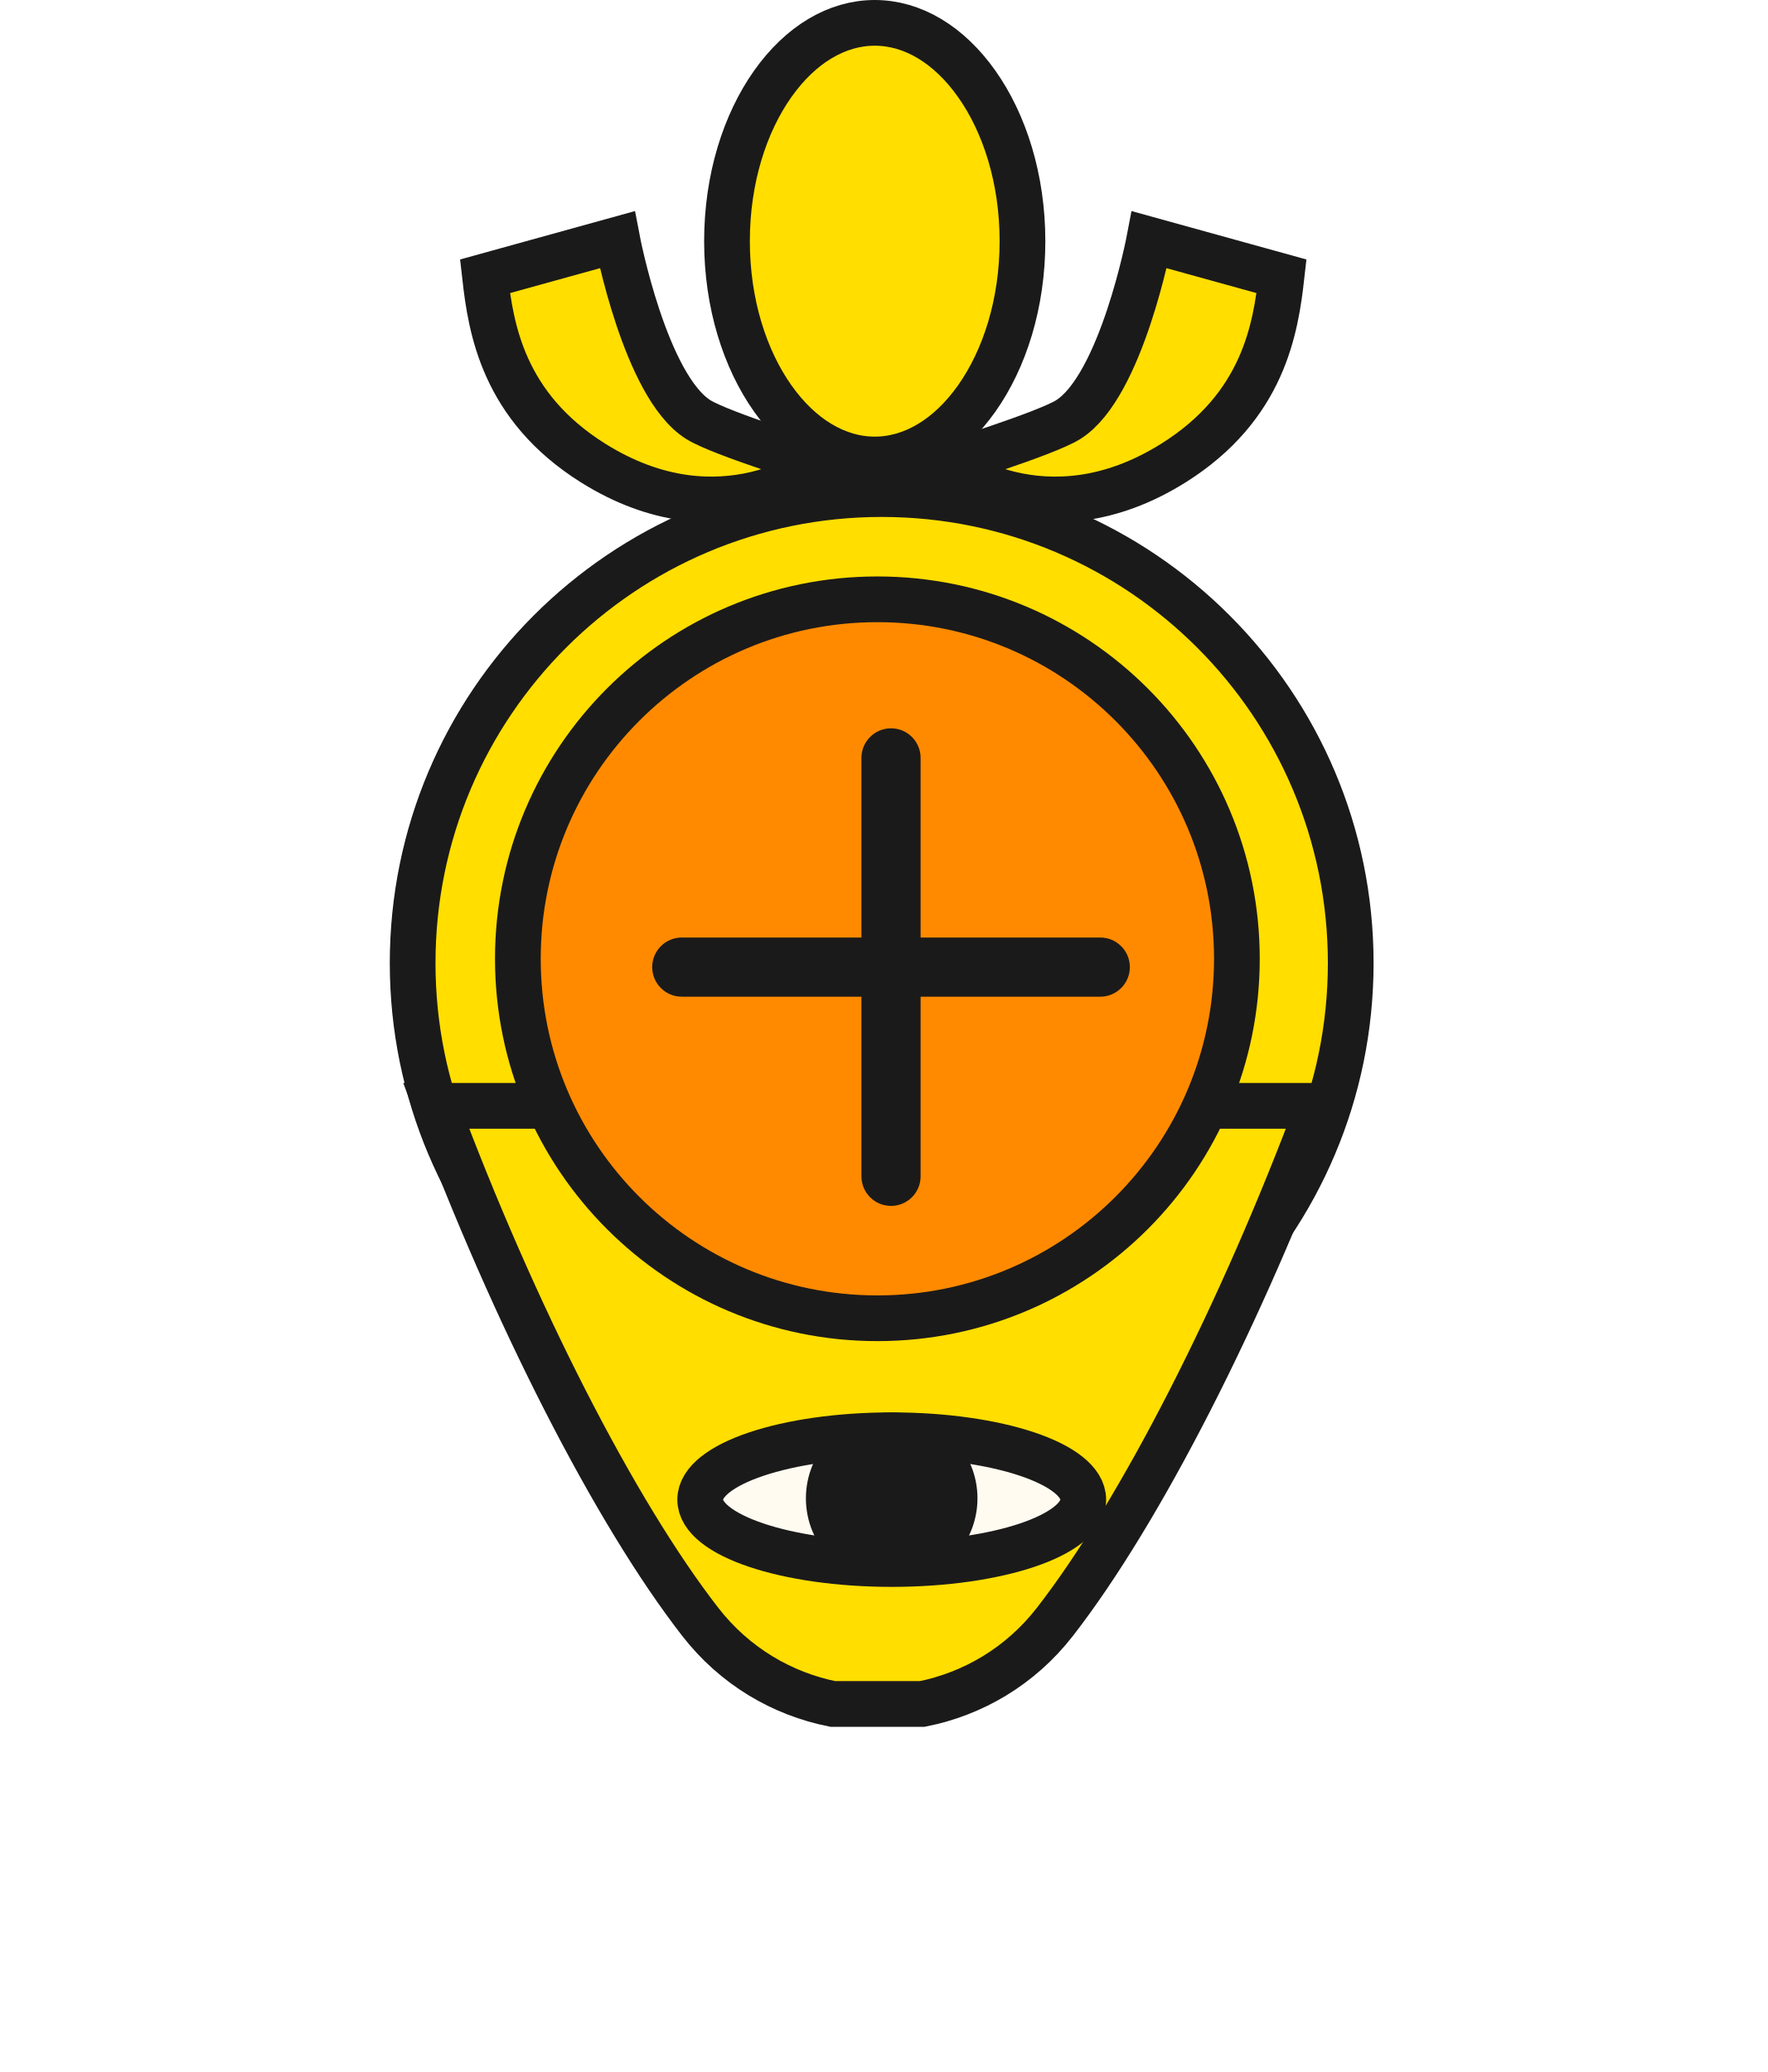
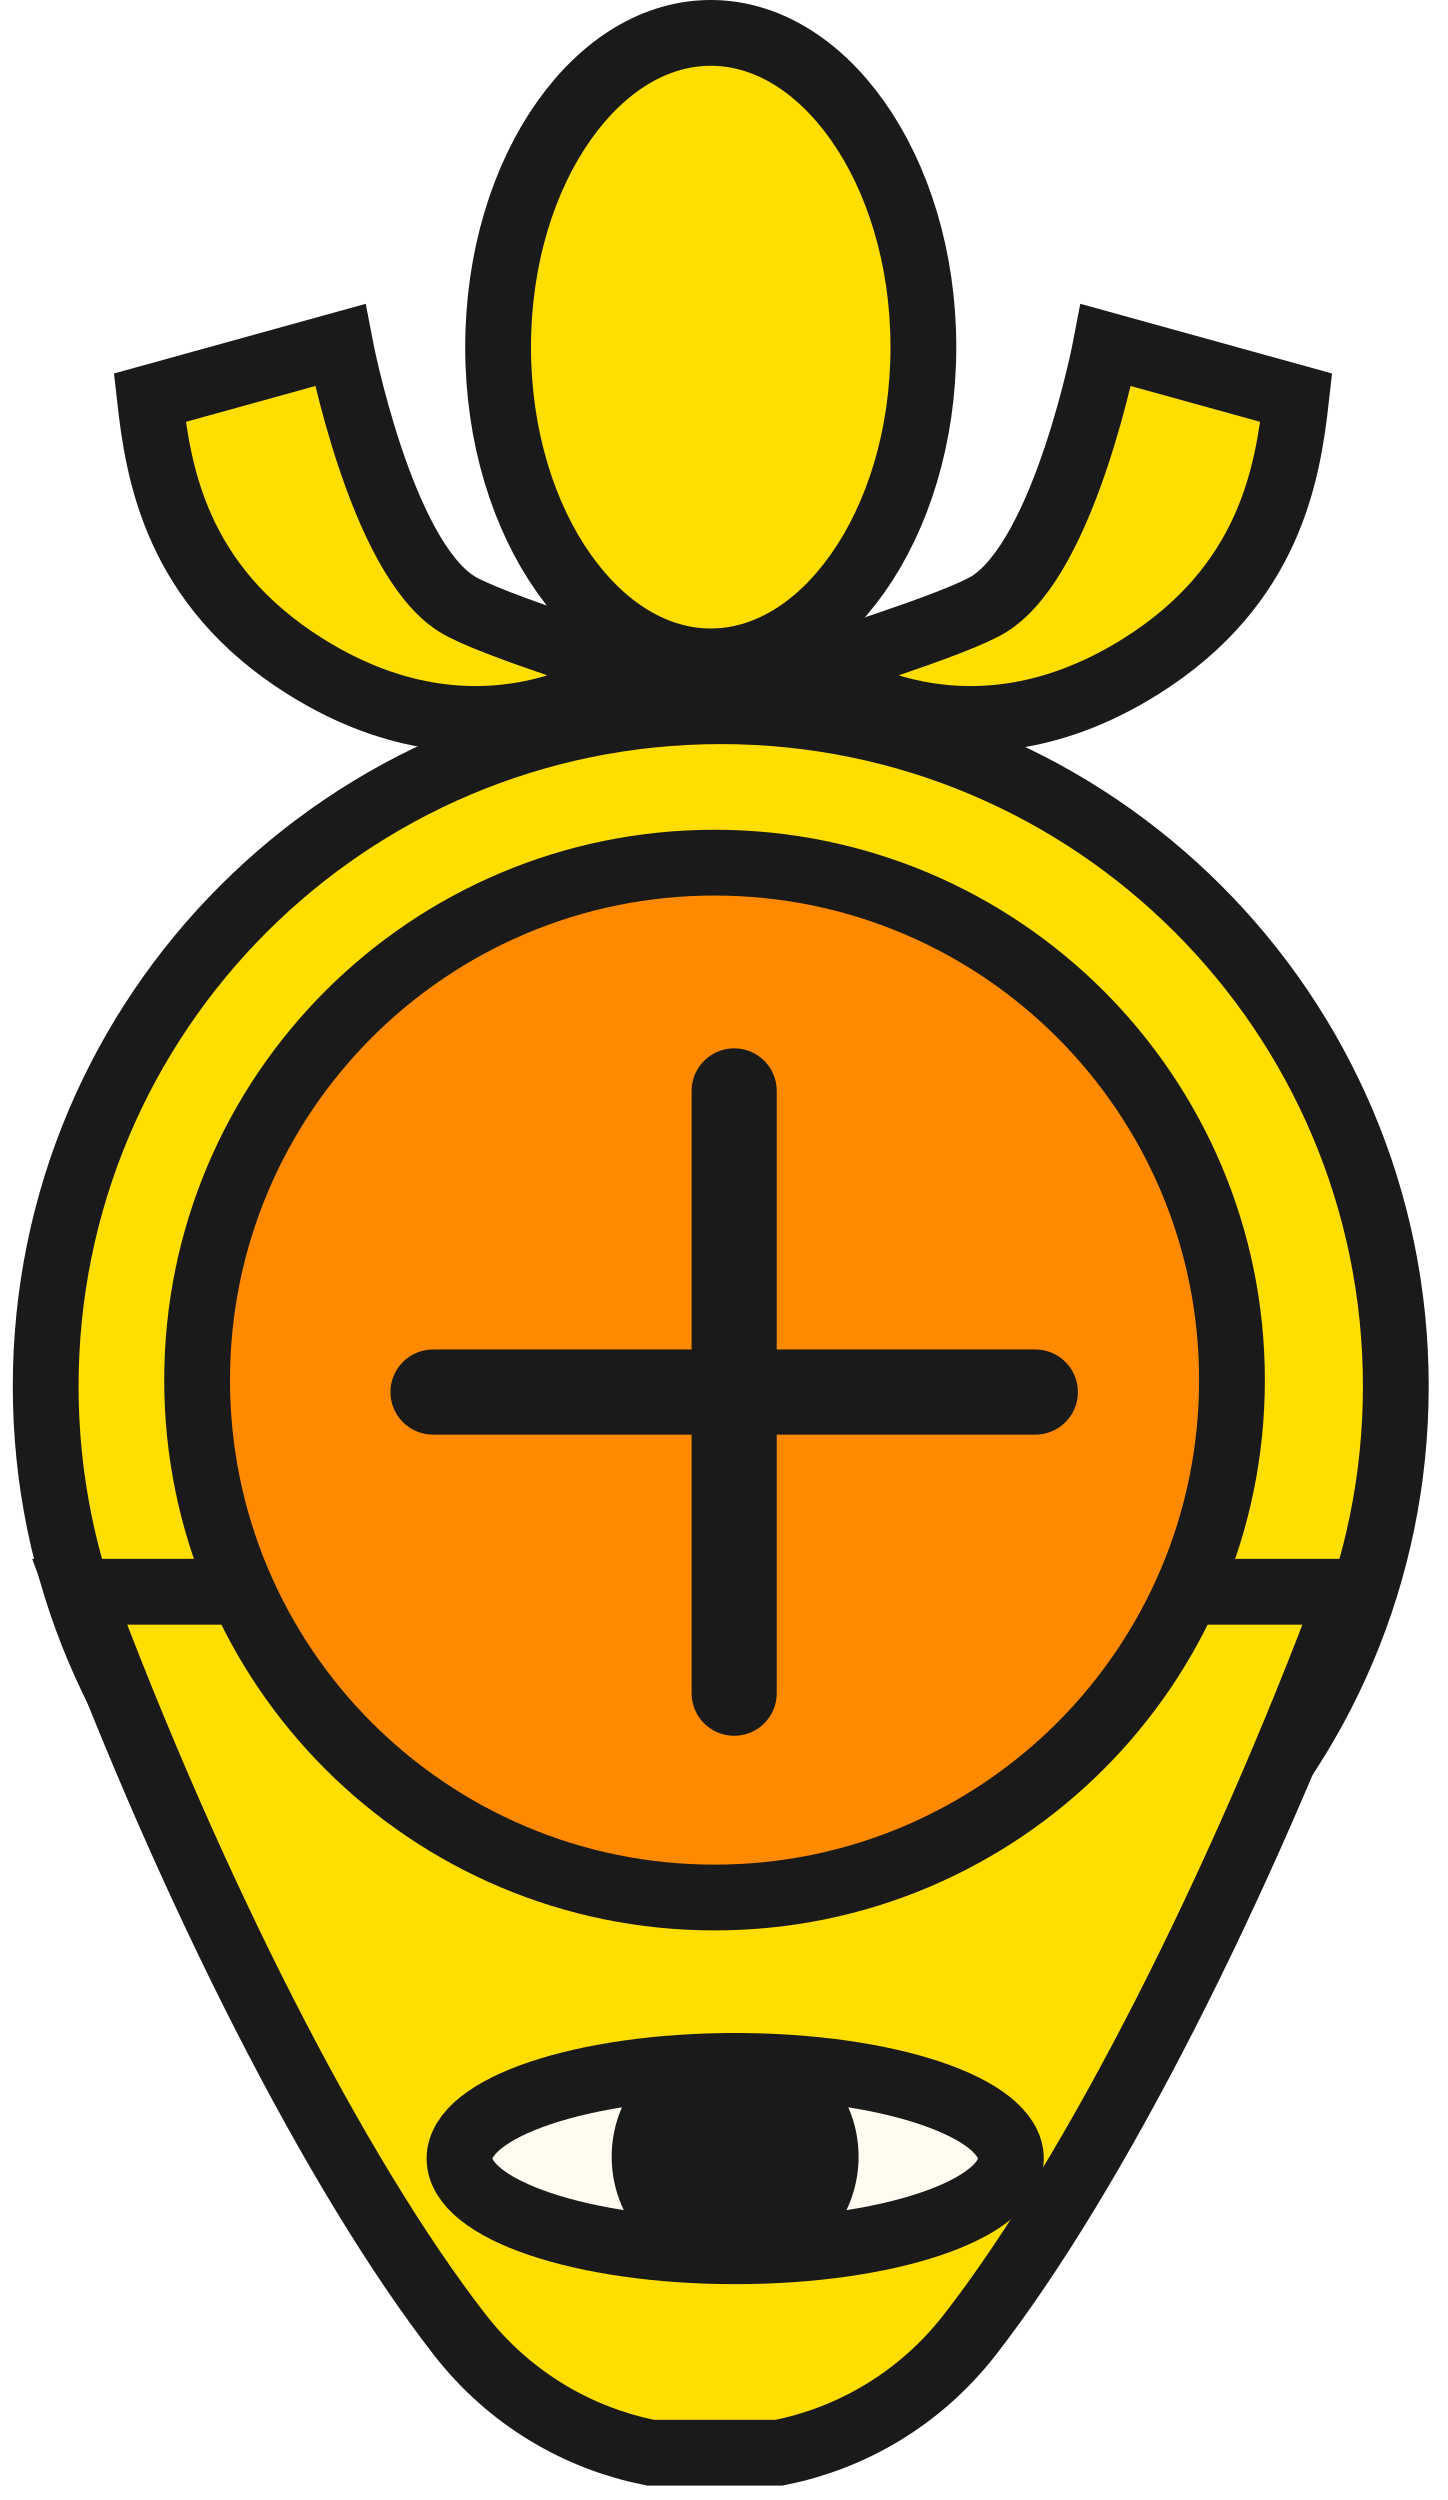
- <svg xmlns="http://www.w3.org/2000/svg" width="116" height="136" viewBox="0 0 116 136" fill="none">
-   <path d="M57.866 93.997C74.867 93.997 88.649 80.215 88.649 63.214C88.649 46.213 74.867 32.431 57.866 32.431C40.865 32.431 27.082 46.213 27.082 63.214C27.082 80.215 40.865 93.997 57.866 93.997Z" fill="#FFDE00" stroke="#1B1A1A" stroke-width="3" stroke-miterlimit="10" />
-   <path d="M69.229 106.46C74.863 99.209 81.491 86.177 86.564 72.584H28.627C33.703 86.177 40.328 99.209 45.963 106.46C48.239 109.387 51.355 111.18 54.658 111.843H60.531C63.836 111.18 66.952 109.387 69.229 106.46Z" fill="#FFDE00" stroke="#1B1A1A" stroke-width="3" stroke-miterlimit="10" />
-   <path d="M58.525 102.658C65.468 102.658 71.096 100.765 71.096 98.431C71.096 96.097 65.468 94.205 58.525 94.205C51.582 94.205 45.954 96.097 45.954 98.431C45.954 100.765 51.582 102.658 58.525 102.658Z" fill="#FFFBF1" stroke="#1B1A1A" stroke-width="3" stroke-miterlimit="10" />
-   <path d="M58.522 102.476C60.803 102.476 62.652 100.627 62.652 98.346C62.652 96.065 60.803 94.216 58.522 94.216C56.241 94.216 54.392 96.065 54.392 98.346C54.392 100.627 56.241 102.476 58.522 102.476Z" fill="#1B1A1A" stroke="#1B1A1A" stroke-width="3" stroke-miterlimit="10" />
-   <path d="M31.831 18.135C32.214 21.541 33.004 26.682 38.928 30.394C47.401 35.703 53.936 30.511 53.936 30.511C53.936 30.511 47.314 28.473 45.831 27.542C42.342 25.357 40.509 15.733 40.509 15.733L31.831 18.135Z" fill="#FFDE00" stroke="#1B1A1A" stroke-width="3" stroke-miterlimit="10" />
-   <path d="M84.108 18.135C83.725 21.541 82.936 26.682 77.011 30.394C68.538 35.703 62.003 30.511 62.003 30.511C62.003 30.511 68.626 28.473 70.108 27.542C73.597 25.357 75.43 15.733 75.43 15.733L84.108 18.135Z" fill="#FFDE00" stroke="#1B1A1A" stroke-width="3" stroke-miterlimit="10" />
-   <path d="M67.106 15.829C67.106 19.927 65.929 23.574 64.102 26.156C62.273 28.743 59.885 30.159 57.41 30.159C54.934 30.159 52.547 28.743 50.717 26.156C48.89 23.574 47.713 19.927 47.713 15.829C47.713 11.732 48.89 8.085 50.717 5.503C52.547 2.916 54.934 1.5 57.41 1.5C59.885 1.5 62.273 2.916 64.102 5.503C65.929 8.085 67.106 11.732 67.106 15.829Z" fill="#FFDE00" stroke="#1B1A1A" stroke-width="3" />
-   <circle cx="57.583" cy="62.932" r="23.595" fill="#FF8A00" stroke="#1B1A1A" stroke-width="3" />
-   <path d="M60.42 61.536L72.21 61.536C73.283 61.536 74.153 62.406 74.153 63.478C74.153 64.551 73.283 65.42 72.21 65.42L60.42 65.42L60.42 77.21C60.42 78.283 59.551 79.152 58.478 79.152C57.406 79.152 56.536 78.283 56.536 77.21L56.536 65.42L44.746 65.42C43.674 65.42 42.804 64.551 42.804 63.478C42.804 62.406 43.674 61.536 44.746 61.536L56.536 61.536L56.536 49.746C56.536 48.674 57.406 47.804 58.478 47.804C59.551 47.804 60.42 48.674 60.42 49.746L60.42 61.536Z" fill="#1B1A1A" />
+ <svg xmlns="http://www.w3.org/2000/svg" width="66" height="114" viewBox="0 0 66 114" fill="none">
+   <path d="M32.866 93.997C49.867 93.997 63.649 80.215 63.649 63.214C63.649 46.213 49.867 32.431 32.866 32.431C15.865 32.431 2.083 46.213 2.083 63.214C2.083 80.215 15.865 93.997 32.866 93.997Z" fill="#FFDE00" stroke="#1B1A1A" stroke-width="3" stroke-miterlimit="10" />
+   <path d="M44.229 106.46C49.863 99.209 56.491 86.177 61.564 72.584H3.627C8.703 86.177 15.329 99.209 20.963 106.46C23.239 109.387 26.355 111.18 29.658 111.843H35.531C38.836 111.18 41.952 109.387 44.229 106.46Z" fill="#FFDE00" stroke="#1B1A1A" stroke-width="3" stroke-miterlimit="10" />
+   <path d="M33.525 102.658C40.468 102.658 46.096 100.765 46.096 98.431C46.096 96.097 40.468 94.205 33.525 94.205C26.582 94.205 20.954 96.097 20.954 98.431C20.954 100.765 26.582 102.658 33.525 102.658Z" fill="#FFFBF1" stroke="#1B1A1A" stroke-width="3" stroke-miterlimit="10" />
+   <path d="M33.522 102.476C35.803 102.476 37.652 100.627 37.652 98.346C37.652 96.065 35.803 94.216 33.522 94.216C31.241 94.216 29.392 96.065 29.392 98.346C29.392 100.627 31.241 102.476 33.522 102.476Z" fill="#1B1A1A" stroke="#1B1A1A" stroke-width="3" stroke-miterlimit="10" />
+   <path d="M6.831 18.135C7.214 21.541 8.004 26.682 13.928 30.394C22.401 35.703 28.936 30.511 28.936 30.511C28.936 30.511 22.314 28.473 20.831 27.542C17.342 25.357 15.509 15.733 15.509 15.733L6.831 18.135Z" fill="#FFDE00" stroke="#1B1A1A" stroke-width="3" stroke-miterlimit="10" />
+   <path d="M59.108 18.135C58.725 21.541 57.935 26.682 52.011 30.394C43.538 35.703 37.003 30.511 37.003 30.511C37.003 30.511 43.626 28.473 45.108 27.542C48.597 25.357 50.43 15.733 50.43 15.733L59.108 18.135Z" fill="#FFDE00" stroke="#1B1A1A" stroke-width="3" stroke-miterlimit="10" />
+   <path d="M42.106 15.829C42.106 19.927 40.929 23.574 39.102 26.156C37.273 28.743 34.885 30.159 32.41 30.159C29.934 30.159 27.547 28.743 25.717 26.156C23.89 23.574 22.713 19.927 22.713 15.829C22.713 11.732 23.89 8.085 25.717 5.503C27.547 2.916 29.934 1.5 32.41 1.5C34.885 1.5 37.273 2.916 39.102 5.503C40.929 8.085 42.106 11.732 42.106 15.829Z" fill="#FFDE00" stroke="#1B1A1A" stroke-width="3" />
+   <circle cx="32.583" cy="62.932" r="23.595" fill="#FF8A00" stroke="#1B1A1A" stroke-width="3" />
+   <path d="M35.42 61.536L47.211 61.536C48.283 61.536 49.153 62.406 49.153 63.478C49.153 64.551 48.283 65.42 47.211 65.42L35.42 65.42L35.42 77.21C35.42 78.283 34.551 79.152 33.478 79.152C32.406 79.152 31.537 78.283 31.537 77.21L31.537 65.42L19.747 65.42C18.674 65.42 17.805 64.551 17.805 63.478C17.805 62.406 18.674 61.536 19.747 61.536L31.537 61.536L31.537 49.746C31.537 48.674 32.406 47.804 33.478 47.804C34.551 47.804 35.42 48.674 35.42 49.746L35.42 61.536Z" fill="#1B1A1A" />
</svg>
